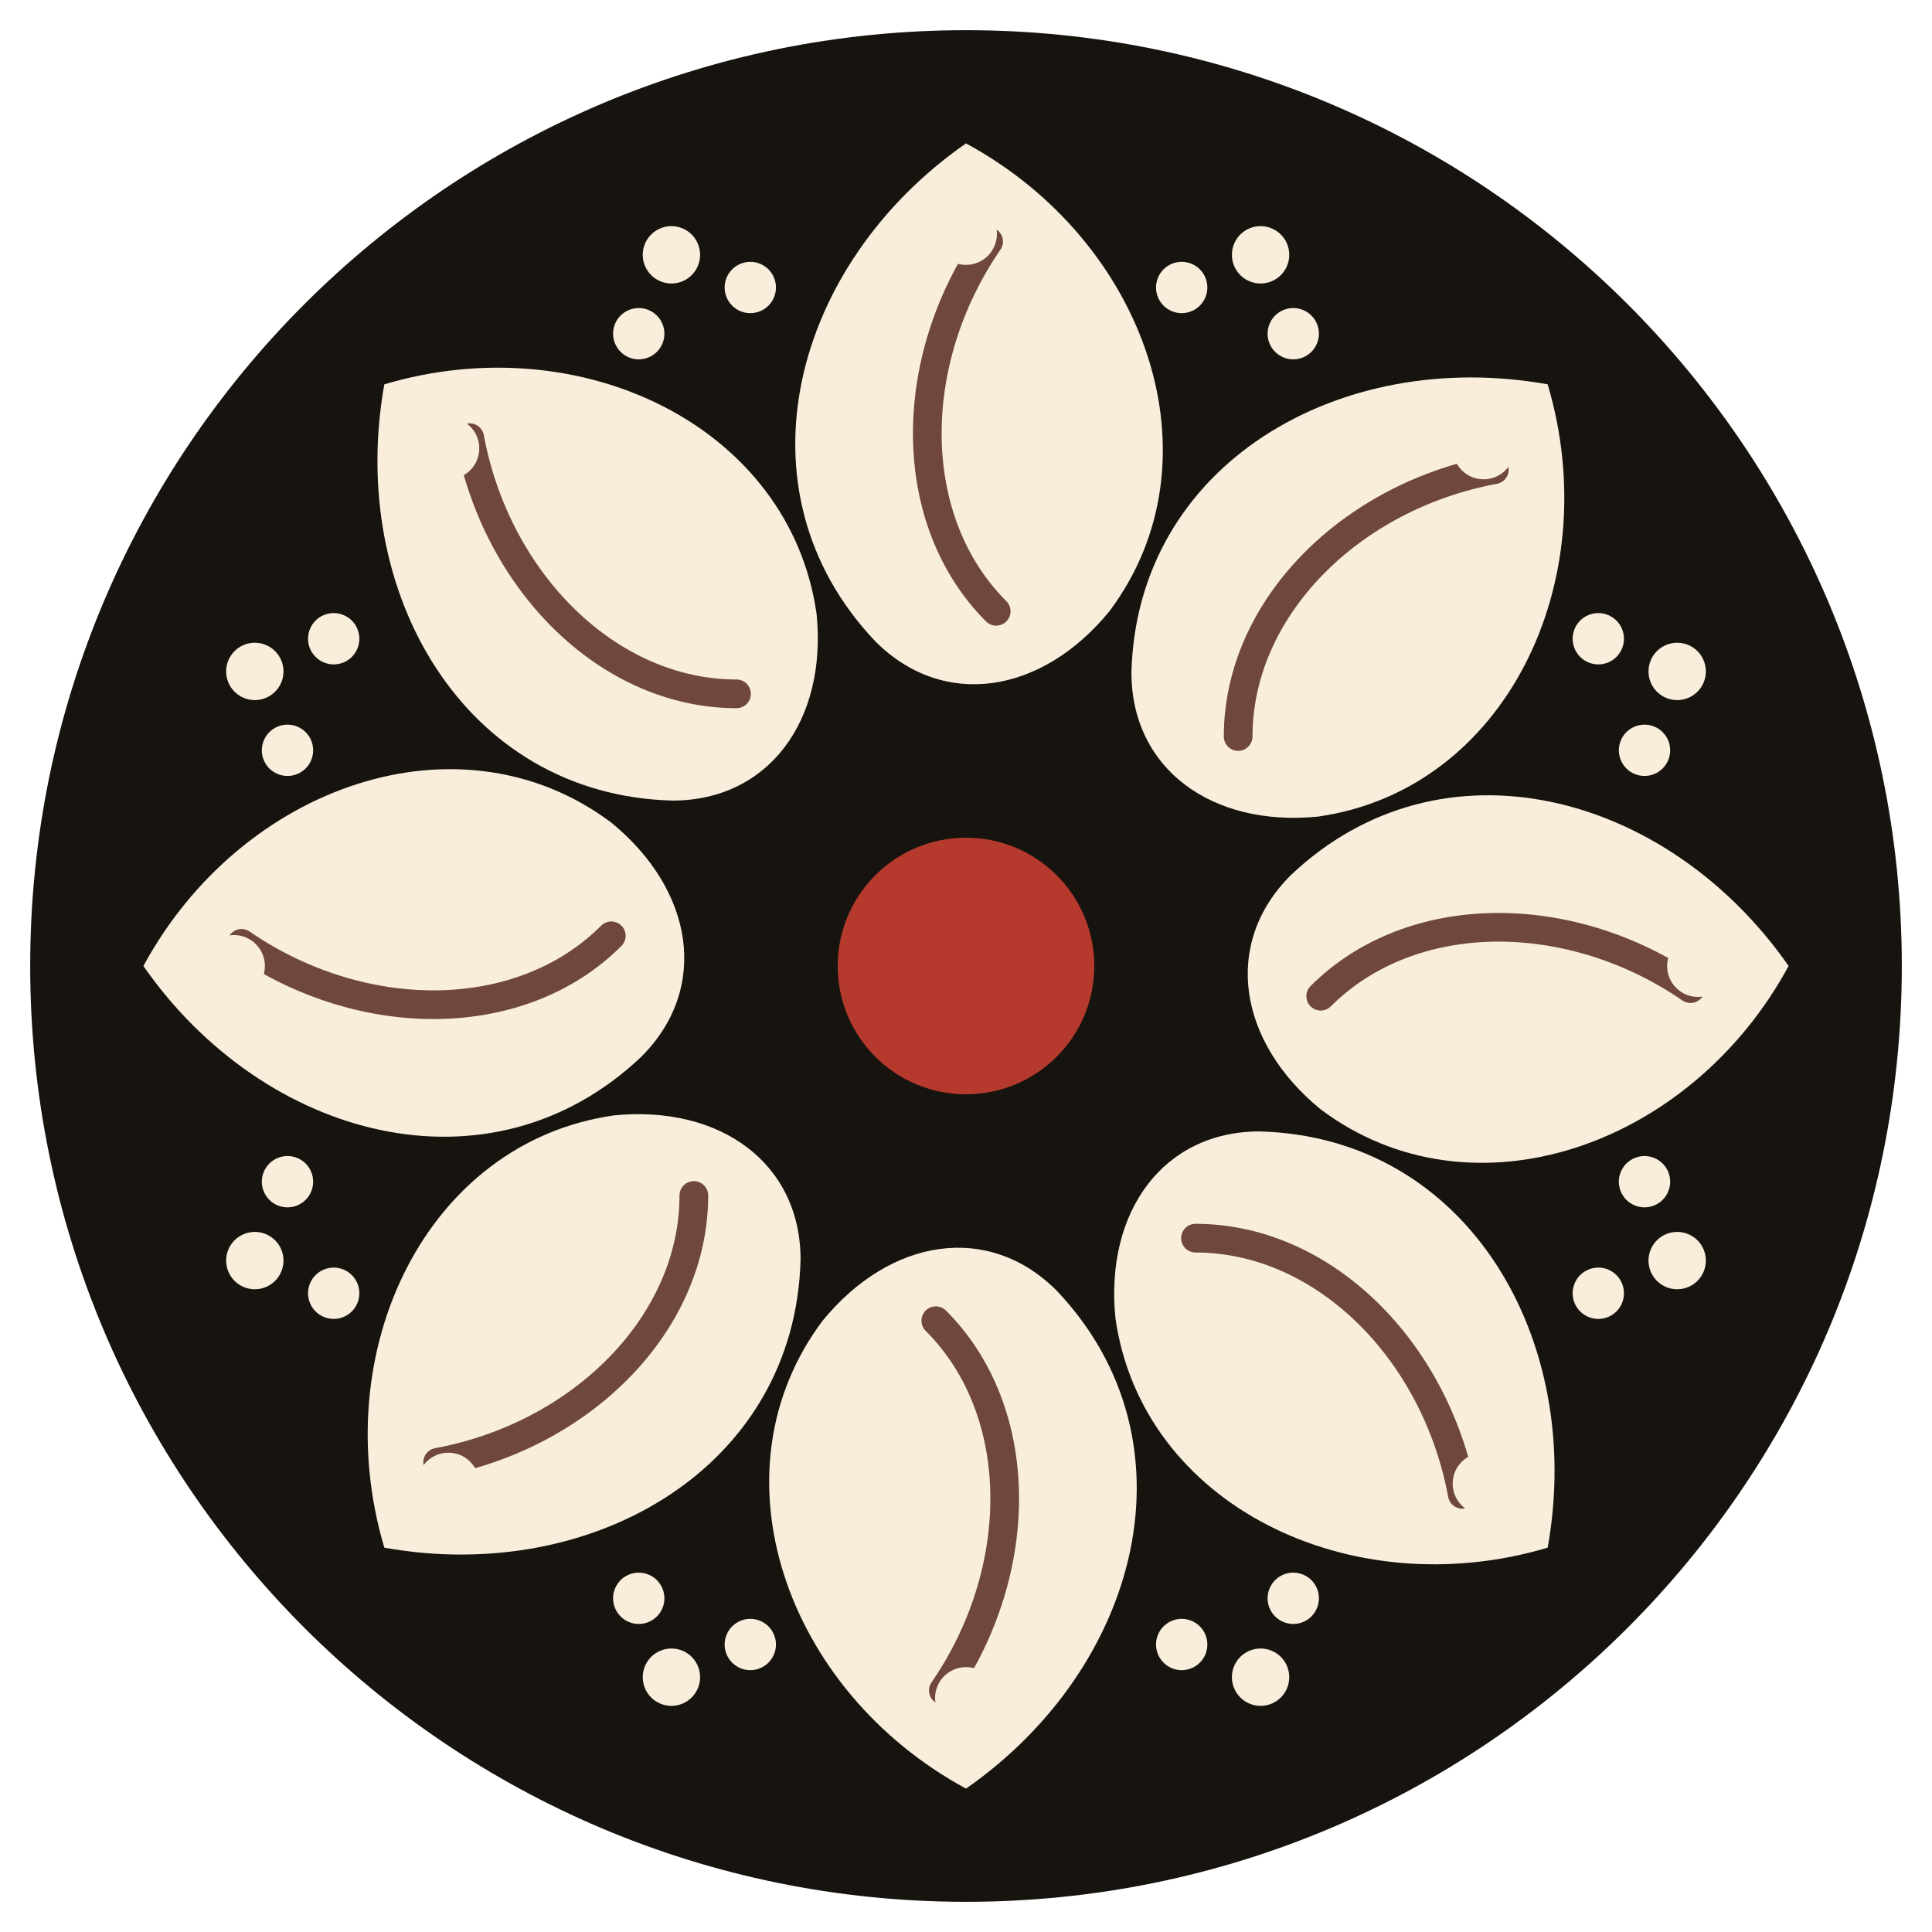
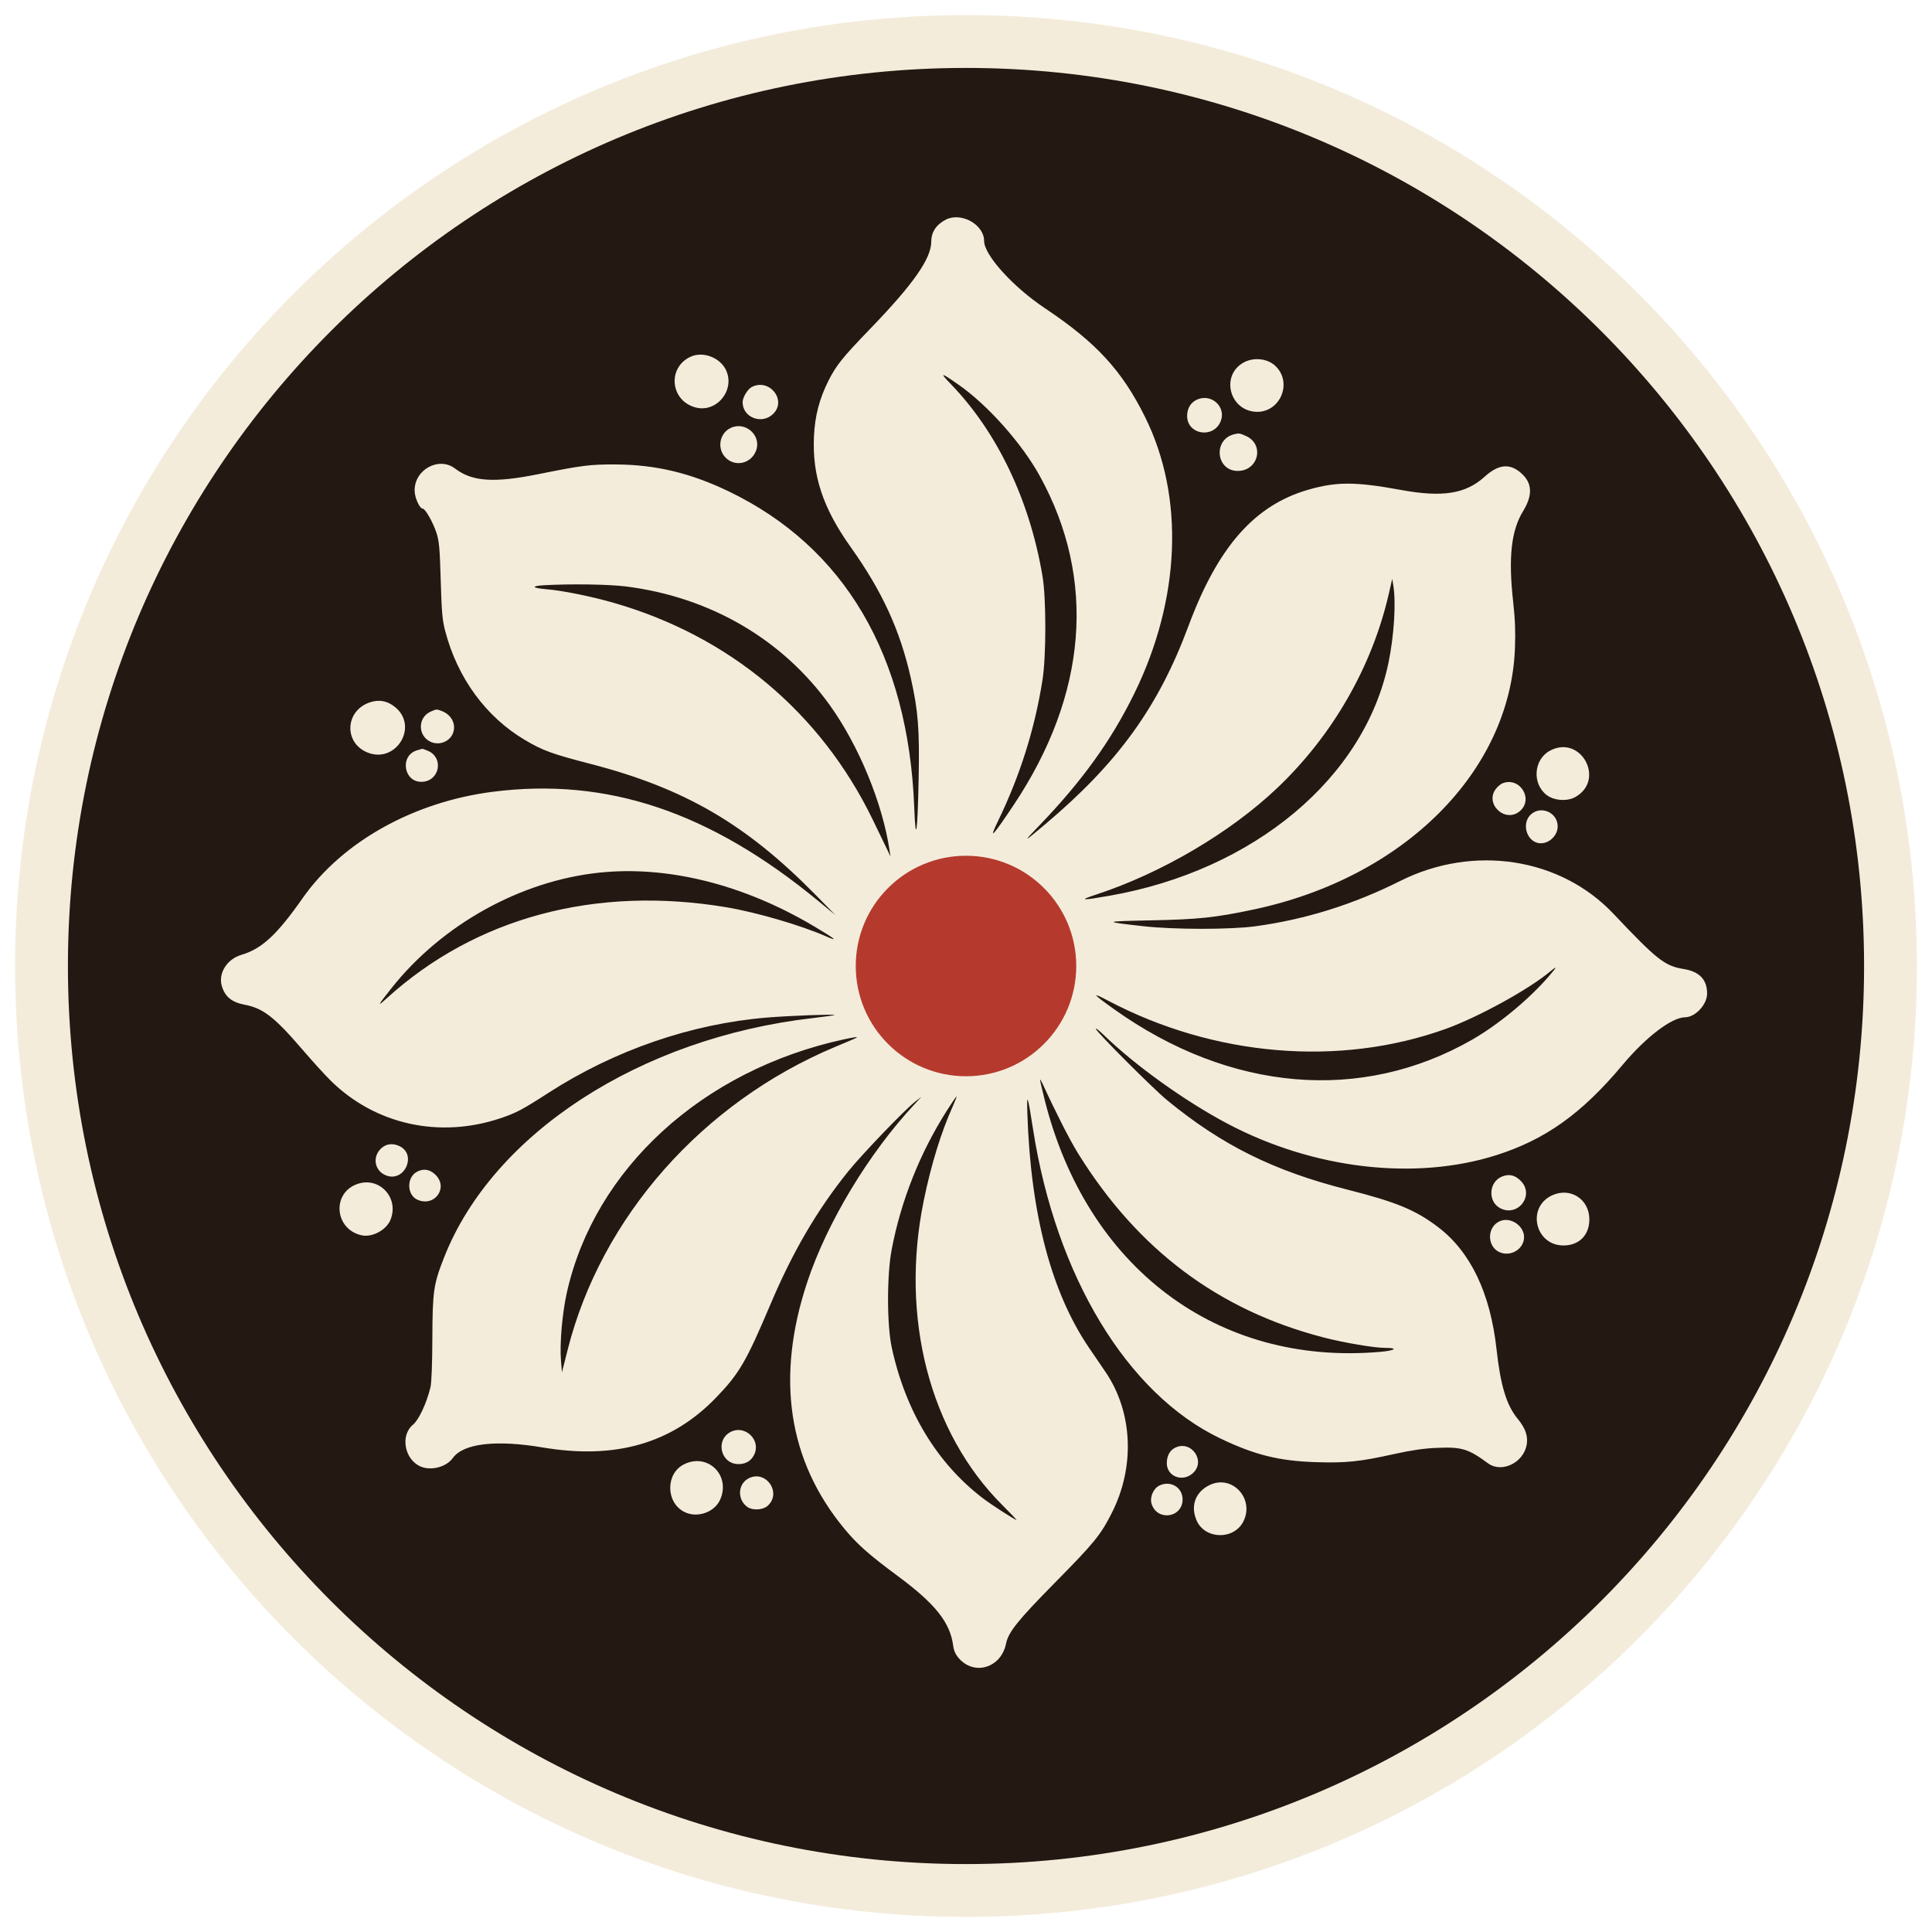
- <svg xmlns="http://www.w3.org/2000/svg" viewBox="0 0 256 256" width="256" height="256" role="img" aria-label="Sajni favicon dark surface">
-   <circle cx="128" cy="128" r="124" fill="#17130F" />
-   <defs>
-     <g id="paisley-light">
-       <path d="M0-37C-23-21-31 9-12 29C-3 38 10 36 19 25C34 5 24-24 0-37Z" fill="#F8EEDB" />
-       <path d="M3-24C-8-8-8 13 4 25" fill="none" stroke="#6F473C" stroke-width="3.8" stroke-linecap="round" />
-       <circle cx="-16" cy="-3" r="3.7" fill="#F8EEDB" />
-       <circle cx="16" cy="8" r="3.7" fill="#F8EEDB" />
-       <circle cx="0" cy="-25" r="4.1" fill="#F8EEDB" />
-     </g>
-     <g id="cluster-light">
-       <circle cx="0" cy="0" r="3.8" fill="#F8EEDB" />
-       <circle cx="-8" cy="8" r="3.4" fill="#F8EEDB" />
-       <circle cx="8" cy="8" r="3.4" fill="#F8EEDB" />
-     </g>
-   </defs>
-   <g transform="translate(128 128)">
-     <use href="#paisley-light" transform="rotate(0) translate(0 -72)" />
-     <use href="#paisley-light" transform="rotate(45) translate(0 -72)" />
-     <use href="#paisley-light" transform="rotate(90) translate(0 -72)" />
-     <use href="#paisley-light" transform="rotate(135) translate(0 -72)" />
-     <use href="#paisley-light" transform="rotate(180) translate(0 -72)" />
-     <use href="#paisley-light" transform="rotate(225) translate(0 -72)" />
-     <use href="#paisley-light" transform="rotate(270) translate(0 -72)" />
-     <use href="#paisley-light" transform="rotate(315) translate(0 -72)" />
-     <use href="#cluster-light" transform="rotate(22.5) translate(0 -102)" />
-     <use href="#cluster-light" transform="rotate(67.5) translate(0 -102)" />
-     <use href="#cluster-light" transform="rotate(112.5) translate(0 -102)" />
-     <use href="#cluster-light" transform="rotate(157.5) translate(0 -102)" />
-     <use href="#cluster-light" transform="rotate(202.5) translate(0 -102)" />
-     <use href="#cluster-light" transform="rotate(247.5) translate(0 -102)" />
-     <use href="#cluster-light" transform="rotate(292.5) translate(0 -102)" />
-     <use href="#cluster-light" transform="rotate(337.5) translate(0 -102)" />
+ <svg xmlns="http://www.w3.org/2000/svg" viewBox="0 0 256 256" role="img" aria-label="Sajni favicon">
+   <circle cx="128" cy="128" r="126" fill="#F4ECDB" />
+   <circle cx="128" cy="128" r="119" fill="#241812" />
+   <g transform="translate(18 18) scale(.859375)">
+     <path fill="#F4ECDB" fill-rule="evenodd" d="M124.859 12.934C123.415 13.686 122.647 14.847 122.647 16.275 122.647 18.923 119.903 22.843 113.167 29.816 108.984 34.147 107.981 35.395 106.801 37.743 105.383 40.563 104.702 43.181 104.556 46.371 104.28 52.396 105.949 57.413 110.229 63.418 115.084 70.231 117.851 76.269 119.505 83.665 120.629 88.685 120.847 91.514 120.698 99.142 120.534 107.531 120.243 109.427 120.019 103.564 119.124 80.131 109.28 63.386 91.345 54.787 85.465 51.967 80.124 50.699 74.007 50.669 70.037 50.65 68.86 50.797 62.022 52.172 55.216 53.54 51.859 53.312 49.225 51.303 46.723 49.395 42.934 51.466 42.984 54.715 43 55.812 43.76 57.484 44.242 57.484 44.625 57.484 45.846 59.639 46.352 61.207 46.769 62.499 46.865 63.57 47.009 68.538 47.151 73.437 47.259 74.669 47.695 76.335 49.599 83.608 53.984 89.599 60.013 93.166 62.743 94.782 64.159 95.297 70.111 96.84 84.621 100.602 94.099 106.122 104.844 117.07L107.869 120.152 105.193 117.949C88.484 104.196 72.649 98.888 55.04 101.136 42.817 102.697 31.815 108.849 25.725 117.528 21.731 123.22 19.436 125.342 16.253 126.288 14.04 126.945 12.673 129.14 13.259 131.095 13.751 132.739 14.792 133.594 16.753 133.965 19.638 134.51 21.373 135.859 25.739 140.947 27.202 142.653 29.124 144.766 30.009 145.642 36.864 152.43 46.767 154.639 56.195 151.482 58.635 150.665 59.549 150.182 63.62 147.558 73.853 140.962 85.666 136.899 97.396 135.943 100.818 135.664 107.879 135.399 107.723 135.555 107.666 135.611 106.158 135.826 104.37 136.031 77.78 139.088 55.078 153.814 47.546 172.89 45.906 177.045 45.748 178.121 45.719 185.367 45.703 189.434 45.592 192.293 45.423 192.974 44.802 195.486 43.634 197.978 42.724 198.733 40.731 200.387 41.421 204.109 43.92 205.178 45.535 205.869 47.894 205.243 48.877 203.863 50.478 201.615 55.533 201.02 62.716 202.233 73.951 204.13 82.659 201.624 89.484 194.527 93.056 190.813 94.099 189.02 97.866 180.131 101.285 172.062 104.998 165.705 109.759 159.767 111.907 157.089 118.602 150.111 120.204 148.881L121.135 148.167 120.065 149.312C113.035 156.846 106.621 167.462 103.557 176.638 98.611 191.446 100.548 204.312 109.309 214.843 111.276 217.208 113.095 218.815 117.467 222.05 123.271 226.344 125.553 229.211 126.023 232.795 126.126 233.58 126.388 234.159 126.907 234.75 129.304 237.481 133.419 236.203 134.17 232.495 134.531 230.712 135.963 228.922 141.616 223.185 147.816 216.894 148.726 215.781 150.474 212.343 154.102 205.205 153.722 196.764 149.493 190.568 148.808 189.563 147.693 187.93 147.017 186.938 141.174 178.375 137.981 166.3 137.463 150.807 137.349 147.404 137.507 147.829 138.337 153.156 141.87 175.829 152.848 193.969 167.19 200.834 172.537 203.393 176.235 204.314 181.915 204.499 186.569 204.651 188.71 204.43 193.997 203.253 196.55 202.685 198.537 202.391 200.386 202.307 204.442 202.124 205.376 202.398 208.5 204.686 210.605 206.228 213.983 204.588 214.455 201.795 214.678 200.475 214.253 199.261 213.063 197.818 211.342 195.731 210.417 192.691 209.804 187.113 208.851 178.429 205.789 172.039 200.753 168.228 197.289 165.606 194.323 164.386 186.722 162.456 175.448 159.594 167.443 155.62 159.034 148.712 156.835 146.905 148.015 138.073 148.015 137.678 148.015 137.548 148.564 137.976 149.236 138.63 154.053 143.317 161.81 148.876 168.352 152.33 181.565 159.306 197.193 161.14 209.714 157.185 217.315 154.784 222.942 150.767 229.24 143.244 232.832 138.953 236.806 135.925 238.865 135.909 240.455 135.897 242.269 133.946 242.269 132.248 242.269 130.089 241.089 128.86 238.63 128.46 235.733 127.989 234.542 127.05 227.823 119.941 219.641 111.283 206.252 109.224 194.954 114.887 187.736 118.506 180.378 120.811 172.684 121.866 168.768 122.402 160.147 122.402 155.345 121.865 149.032 121.159 149.092 121.114 156.509 120.962 163.887 120.811 166.462 120.538 172.388 119.28 195.562 114.36 211.914 98.002 212.641 79.011 212.738 76.463 212.665 74.531 212.367 71.857 211.606 65.003 212.058 60.871 213.898 57.861 215.395 55.413 215.318 53.555 213.655 52.053 211.875 50.444 210.123 50.602 207.954 52.568 205.037 55.212 201.464 55.774 195.054 54.596 188.054 53.31 185.114 53.306 180.731 54.576 172.469 56.97 166.825 63.402 162.301 75.577 157.662 88.062 151.436 96.679 140.218 106.141 136.861 108.972 136.711 109.029 139.08 106.575 145.833 99.58 150.347 93.33 153.946 85.993 161.088 71.431 161.712 55.685 155.634 43.404 152.057 36.175 148.099 31.875 140.102 26.531 135.211 23.262 130.793 18.364 130.793 16.211 130.793 13.667 127.228 11.699 124.859 12.934M85.527 34.062C81.912 35.742 82.406 40.831 86.286 41.876 89.52 42.747 92.417 39.247 91.017 36.162 90.12 34.188 87.452 33.168 85.527 34.062M170.668 35.029C167.318 37.037 168.618 42.213 172.555 42.54 176.374 42.856 178.482 38.063 175.673 35.448 174.414 34.277 172.228 34.093 170.668 35.029M125.701 38.315C132.833 45.711 137.823 56.179 139.794 67.88 140.377 71.344 140.377 80.196 139.793 83.898 138.604 91.444 136.335 98.64 132.933 105.658 131.446 108.725 132.065 108.092 135.324 103.215 146.726 86.151 148.146 68.365 139.378 52.443 136.62 47.434 131.371 41.53 126.89 38.396 124.052 36.411 123.853 36.398 125.701 38.315M94.925 38.75C94.311 39.084 93.556 40.358 93.556 41.061 93.556 43.45 96.553 44.587 98.286 42.854 100.424 40.716 97.617 37.287 94.925 38.75M163.862 40.572C162.751 40.953 162.095 41.923 162.095 43.183 162.095 46.07 166.129 46.737 167.257 44.037 168.135 41.936 166.059 39.817 163.862 40.572M91.757 45.018C89.982 45.816 89.554 48.236 90.943 49.625 92.423 51.105 94.868 50.545 95.626 48.551 96.509 46.233 94.05 43.987 91.757 45.018M169.319 46.017C166.062 46.845 166.553 51.665 169.894 51.665 173.09 51.665 174.069 47.596 171.189 46.288 170.206 45.842 170.08 45.824 169.319 46.017M193.186 70.633C190.604 81.866 184.517 92.455 175.984 100.56 168.751 107.43 158.16 113.667 148.131 116.965 145.298 117.896 145.72 117.94 150.115 117.17 172.403 113.265 189.482 98.985 193.153 81.184 194.005 77.052 194.32 72.004 193.89 69.353L193.721 68.305 193.186 70.633M62.895 69.292C60.865 69.408 61.08 69.721 63.316 69.908 65.817 70.116 70.231 71.009 73.705 72.009 91.506 77.133 105.536 88.856 113.557 105.309 114.68 107.613 115.769 109.865 115.978 110.313L116.357 111.127 116.219 110.196C115.138 102.908 111.462 93.984 106.967 87.738 99.686 77.622 88.592 71.152 75.673 69.49 73 69.146 67.085 69.054 62.895 69.292M35.988 87.381C32.265 88.708 32.062 93.554 35.666 95.06 40.037 96.886 43.639 91.161 40.03 88.124 38.818 87.104 37.464 86.855 35.988 87.381M45.47 88.771C43.412 89.666 43.45 92.599 45.531 93.469 46.82 94.007 48.358 93.403 48.876 92.153 49.445 90.777 48.702 89.265 47.17 88.685 46.368 88.381 46.366 88.381 45.47 88.771M218.056 94.791C215.527 96.128 215.243 99.892 217.539 101.644 218.679 102.513 220.695 102.652 221.947 101.949 226.642 99.31 222.817 92.273 218.056 94.791M43.36 94.744C40.688 95.517 41.25 99.616 44.026 99.602 46.816 99.588 47.576 95.884 45.01 94.812 44.583 94.633 44.204 94.497 44.167 94.508 44.131 94.52 43.768 94.626 43.36 94.744M210.708 99.835C210.438 99.944 209.993 100.319 209.719 100.667 207.901 102.979 211.129 106.03 213.385 104.131 215.582 102.283 213.383 98.755 210.708 99.835M215.022 104.709C213.695 106.036 214.396 108.636 216.186 109.029 217.653 109.351 219.229 108.025 219.229 106.469 219.229 104.289 216.559 103.172 215.022 104.709M71.472 113.604C59.337 114.873 47.223 121.596 39.453 131.375 37.247 134.151 37.132 134.391 38.688 132.977 52.383 120.528 70.882 115.569 91.043 118.941 95.68 119.716 102.587 121.734 106.44 123.437 108.449 124.326 107.85 123.827 104.557 121.872 93.691 115.417 82.022 112.502 71.472 113.604M218.087 128.832C214.791 131.605 206.953 135.909 201.891 137.725 185.578 143.577 166.272 141.959 149.963 133.373 147.234 131.936 147.454 132.256 150.867 134.686 168.707 147.392 188.992 149.116 206.016 139.374 210.064 137.057 214.753 133.184 217.883 129.571 219.14 128.12 219.203 127.893 218.087 128.832M109.149 139.315C87.36 144.062 70.739 159.255 66.46 178.336 65.745 181.521 65.335 186.249 65.549 188.827L65.701 190.657 66.573 187.198C71.739 166.729 87.371 149.034 107.869 140.453 111.387 138.981 111.413 138.968 111.011 138.977 110.819 138.981 109.981 139.133 109.149 139.315M139.419 145.534C139.41 145.642 139.722 147.003 140.111 148.56 146.593 174.505 166.732 189.669 191.826 187.498 194.19 187.294 194.725 186.88 192.626 186.88 190.947 186.88 186.321 186.097 183.144 185.276 166.938 181.085 154.474 171.736 145.258 156.858 144.01 154.843 141.804 150.511 139.807 146.153 139.601 145.705 139.427 145.426 139.419 145.534M125.049 150.299C120.887 156.85 117.975 164.184 116.54 171.726 115.787 175.683 115.796 183.354 116.557 186.852 118.685 196.632 123.484 204.592 130.512 209.999 131.839 211.02 135.534 213.411 135.786 213.411 135.848 213.411 134.875 212.39 133.623 211.142 122.387 199.942 117.796 182.171 121.487 164.165 122.611 158.679 124.145 153.683 125.92 149.726 126.302 148.876 126.584 148.15 126.547 148.113 126.51 148.076 125.836 149.06 125.049 150.299M38.161 155.858C36.34 157.113 36.663 159.661 38.729 160.343 41.475 161.249 43.292 157.137 40.732 155.813 39.838 155.351 38.872 155.368 38.161 155.858M43.313 159.743C41.729 160.621 41.782 163.291 43.397 164.027 46.025 165.224 48.239 162.229 46.22 160.209 45.35 159.34 44.334 159.177 43.313 159.743M210.606 160.481C208.586 161.328 208.444 164.349 210.378 165.349 213.095 166.754 215.686 163.383 213.585 161.177 212.685 160.231 211.734 160.009 210.606 160.481M34.126 161.621C30.156 163.036 30.655 168.629 34.831 169.528 36.436 169.873 38.601 168.72 39.246 167.175 40.667 163.773 37.556 160.398 34.126 161.621M218.396 163.35C214.374 165.177 215.737 171.124 220.169 171.09 222.557 171.072 224.12 169.472 224.113 167.055 224.103 163.96 221.199 162.078 218.396 163.35M210.098 167.45C208.185 168.525 208.437 171.537 210.496 172.216 212.028 172.722 213.722 171.763 214.01 170.227 214.391 168.2 211.904 166.434 210.098 167.45M91.741 199.825C89.286 201.071 90.17 204.8 92.92 204.8 94.123 204.8 94.971 204.25 95.413 203.183 96.326 200.979 93.878 198.74 91.741 199.825M160.142 202.332C159.391 202.749 158.971 203.57 158.961 204.643 158.942 206.693 161.364 207.644 162.964 206.215 165.091 204.314 162.644 200.946 160.142 202.332M84.532 204.828C81.676 206.242 81.684 210.685 84.545 212.164 86.494 213.172 89.19 212.27 90.079 210.312 91.783 206.559 88.197 203.014 84.532 204.828M94.432 207.026C92.789 207.917 92.72 210.309 94.305 211.419 95.091 211.969 96.669 211.887 97.388 211.258 99.689 209.246 97.12 205.568 94.432 207.026M165.585 208.02C163.352 209.082 162.556 211.283 163.585 213.55 164.898 216.44 169.325 216.502 170.764 213.652 172.532 210.148 169.058 206.369 165.585 208.02M157.789 208.122C156.863 208.582 156.295 209.966 156.624 210.962 157.513 213.656 161.396 213.072 161.396 210.245 161.396 208.376 159.51 207.266 157.789 208.122" />
+     <circle cx="128" cy="128" r="17" fill="#B53A2D" />
  </g>
-   <circle cx="128" cy="128" r="17" fill="#B53A2D" />
</svg>
